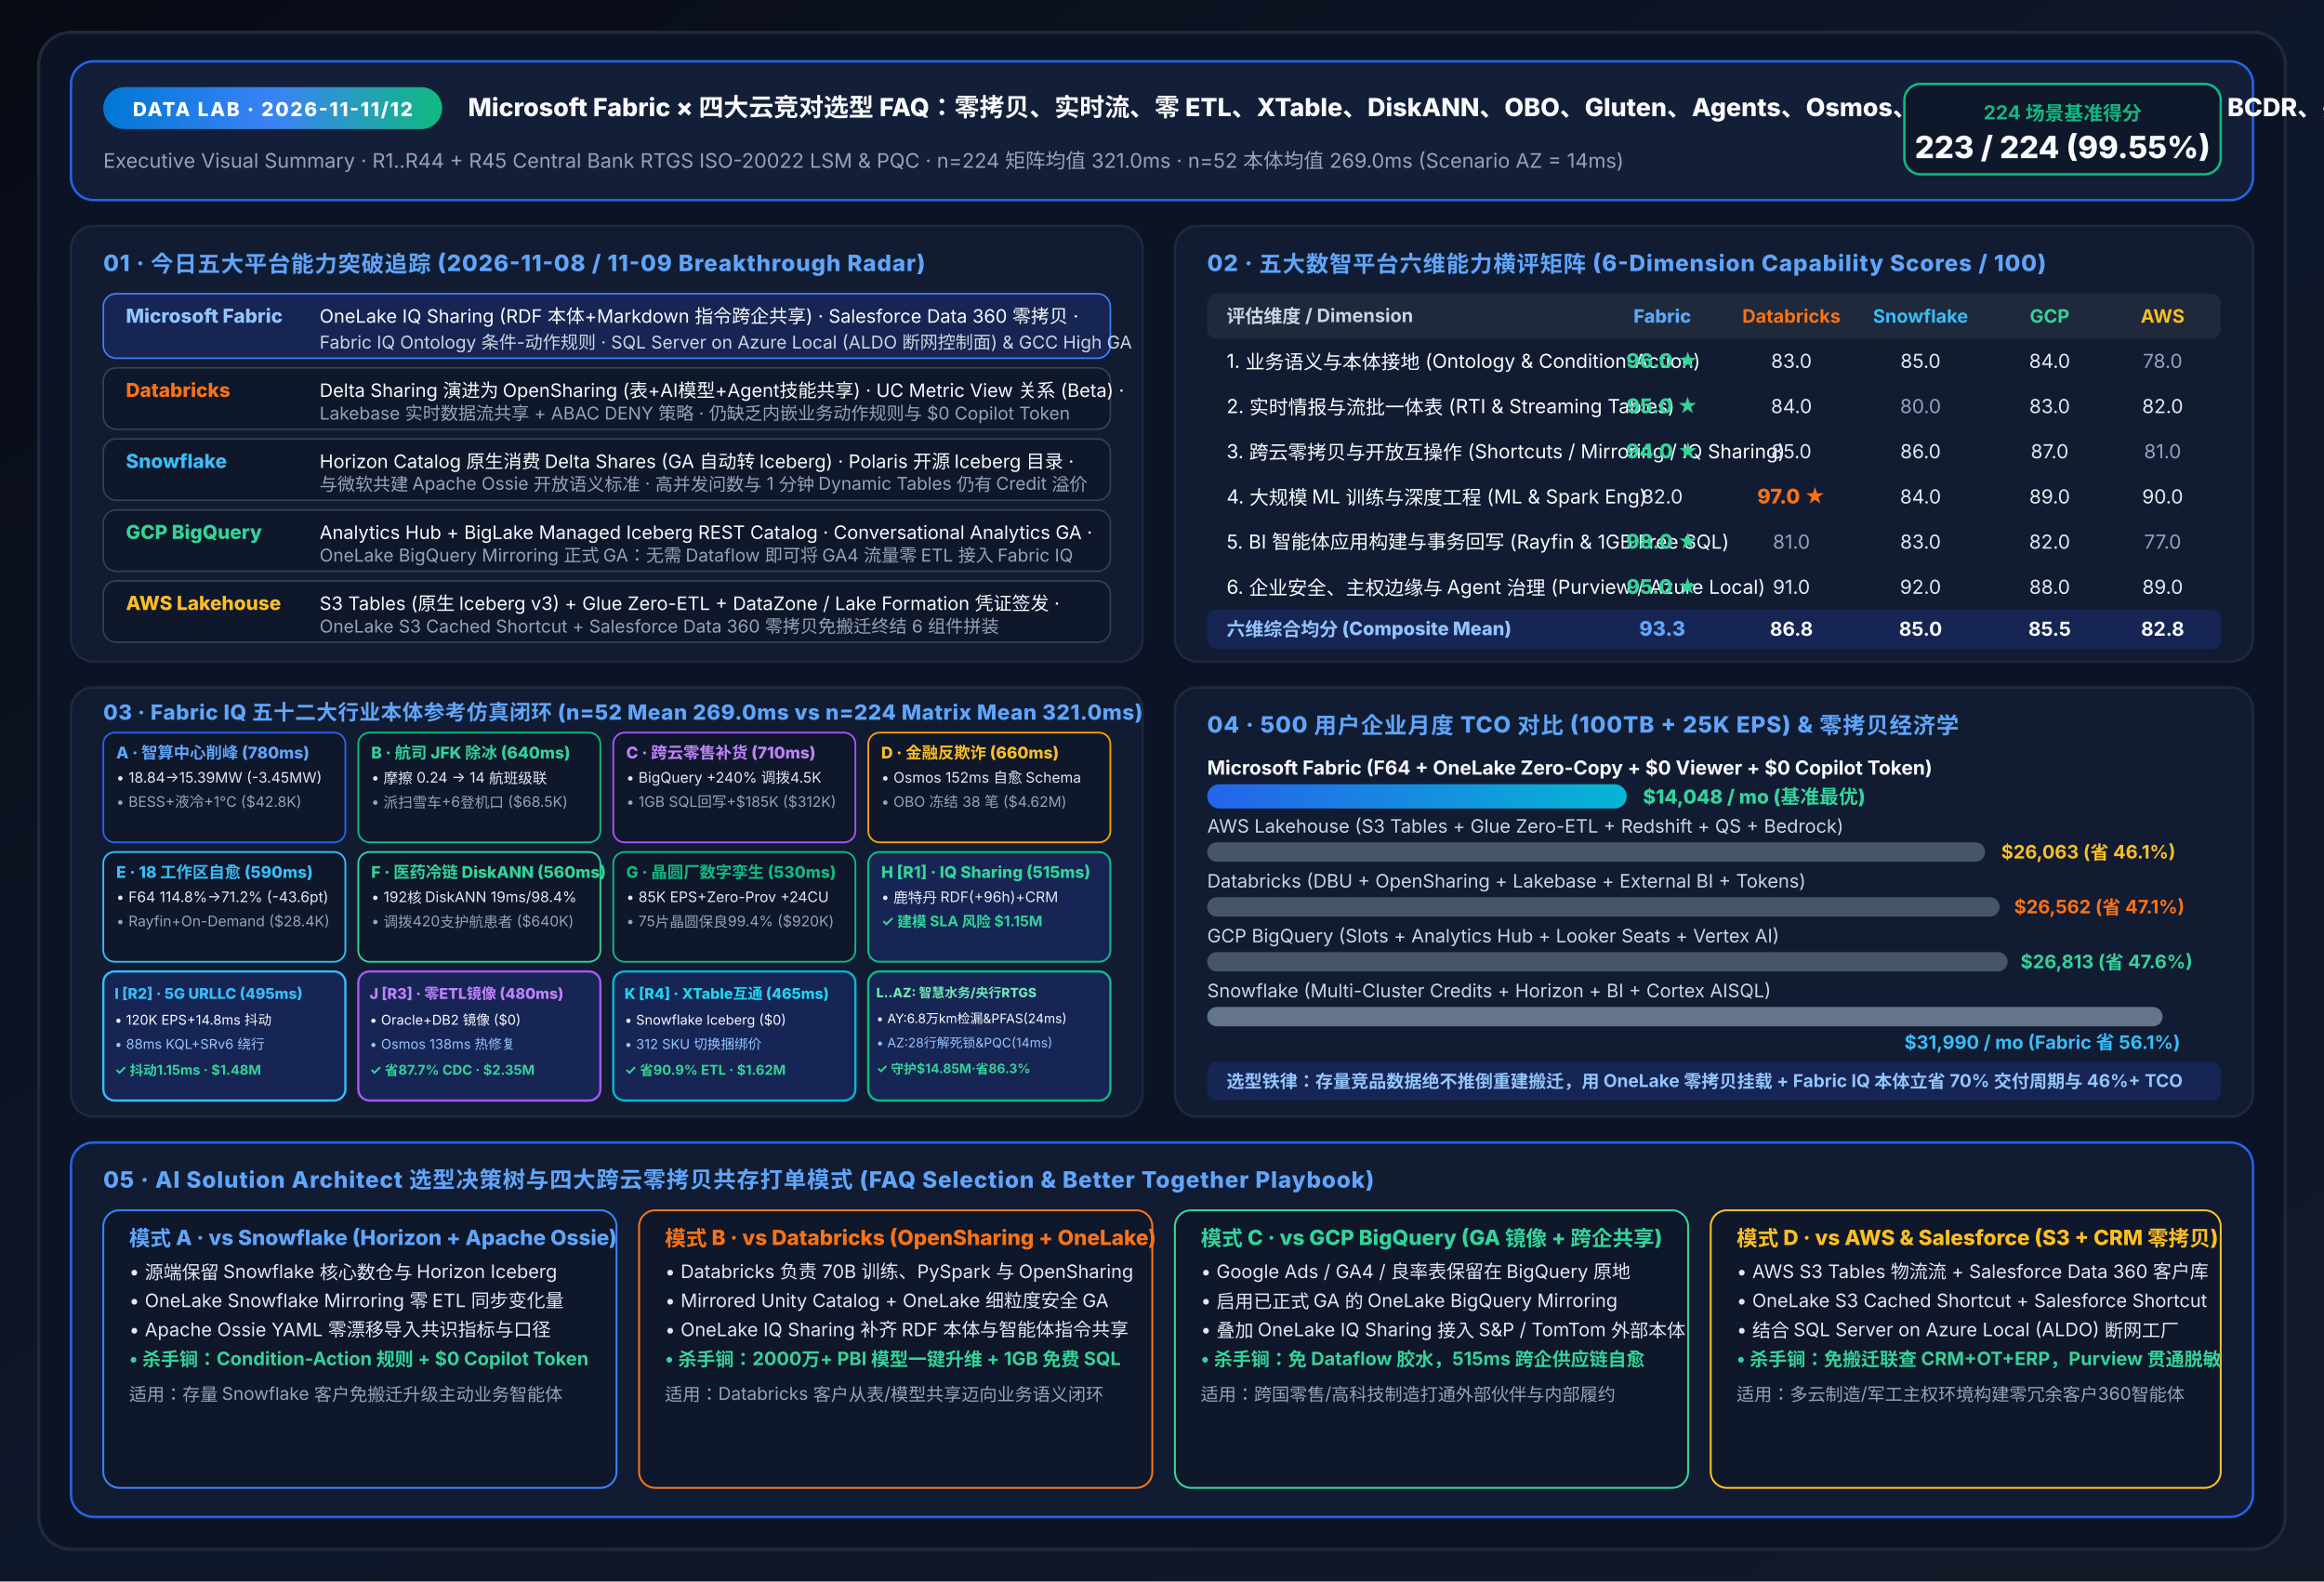
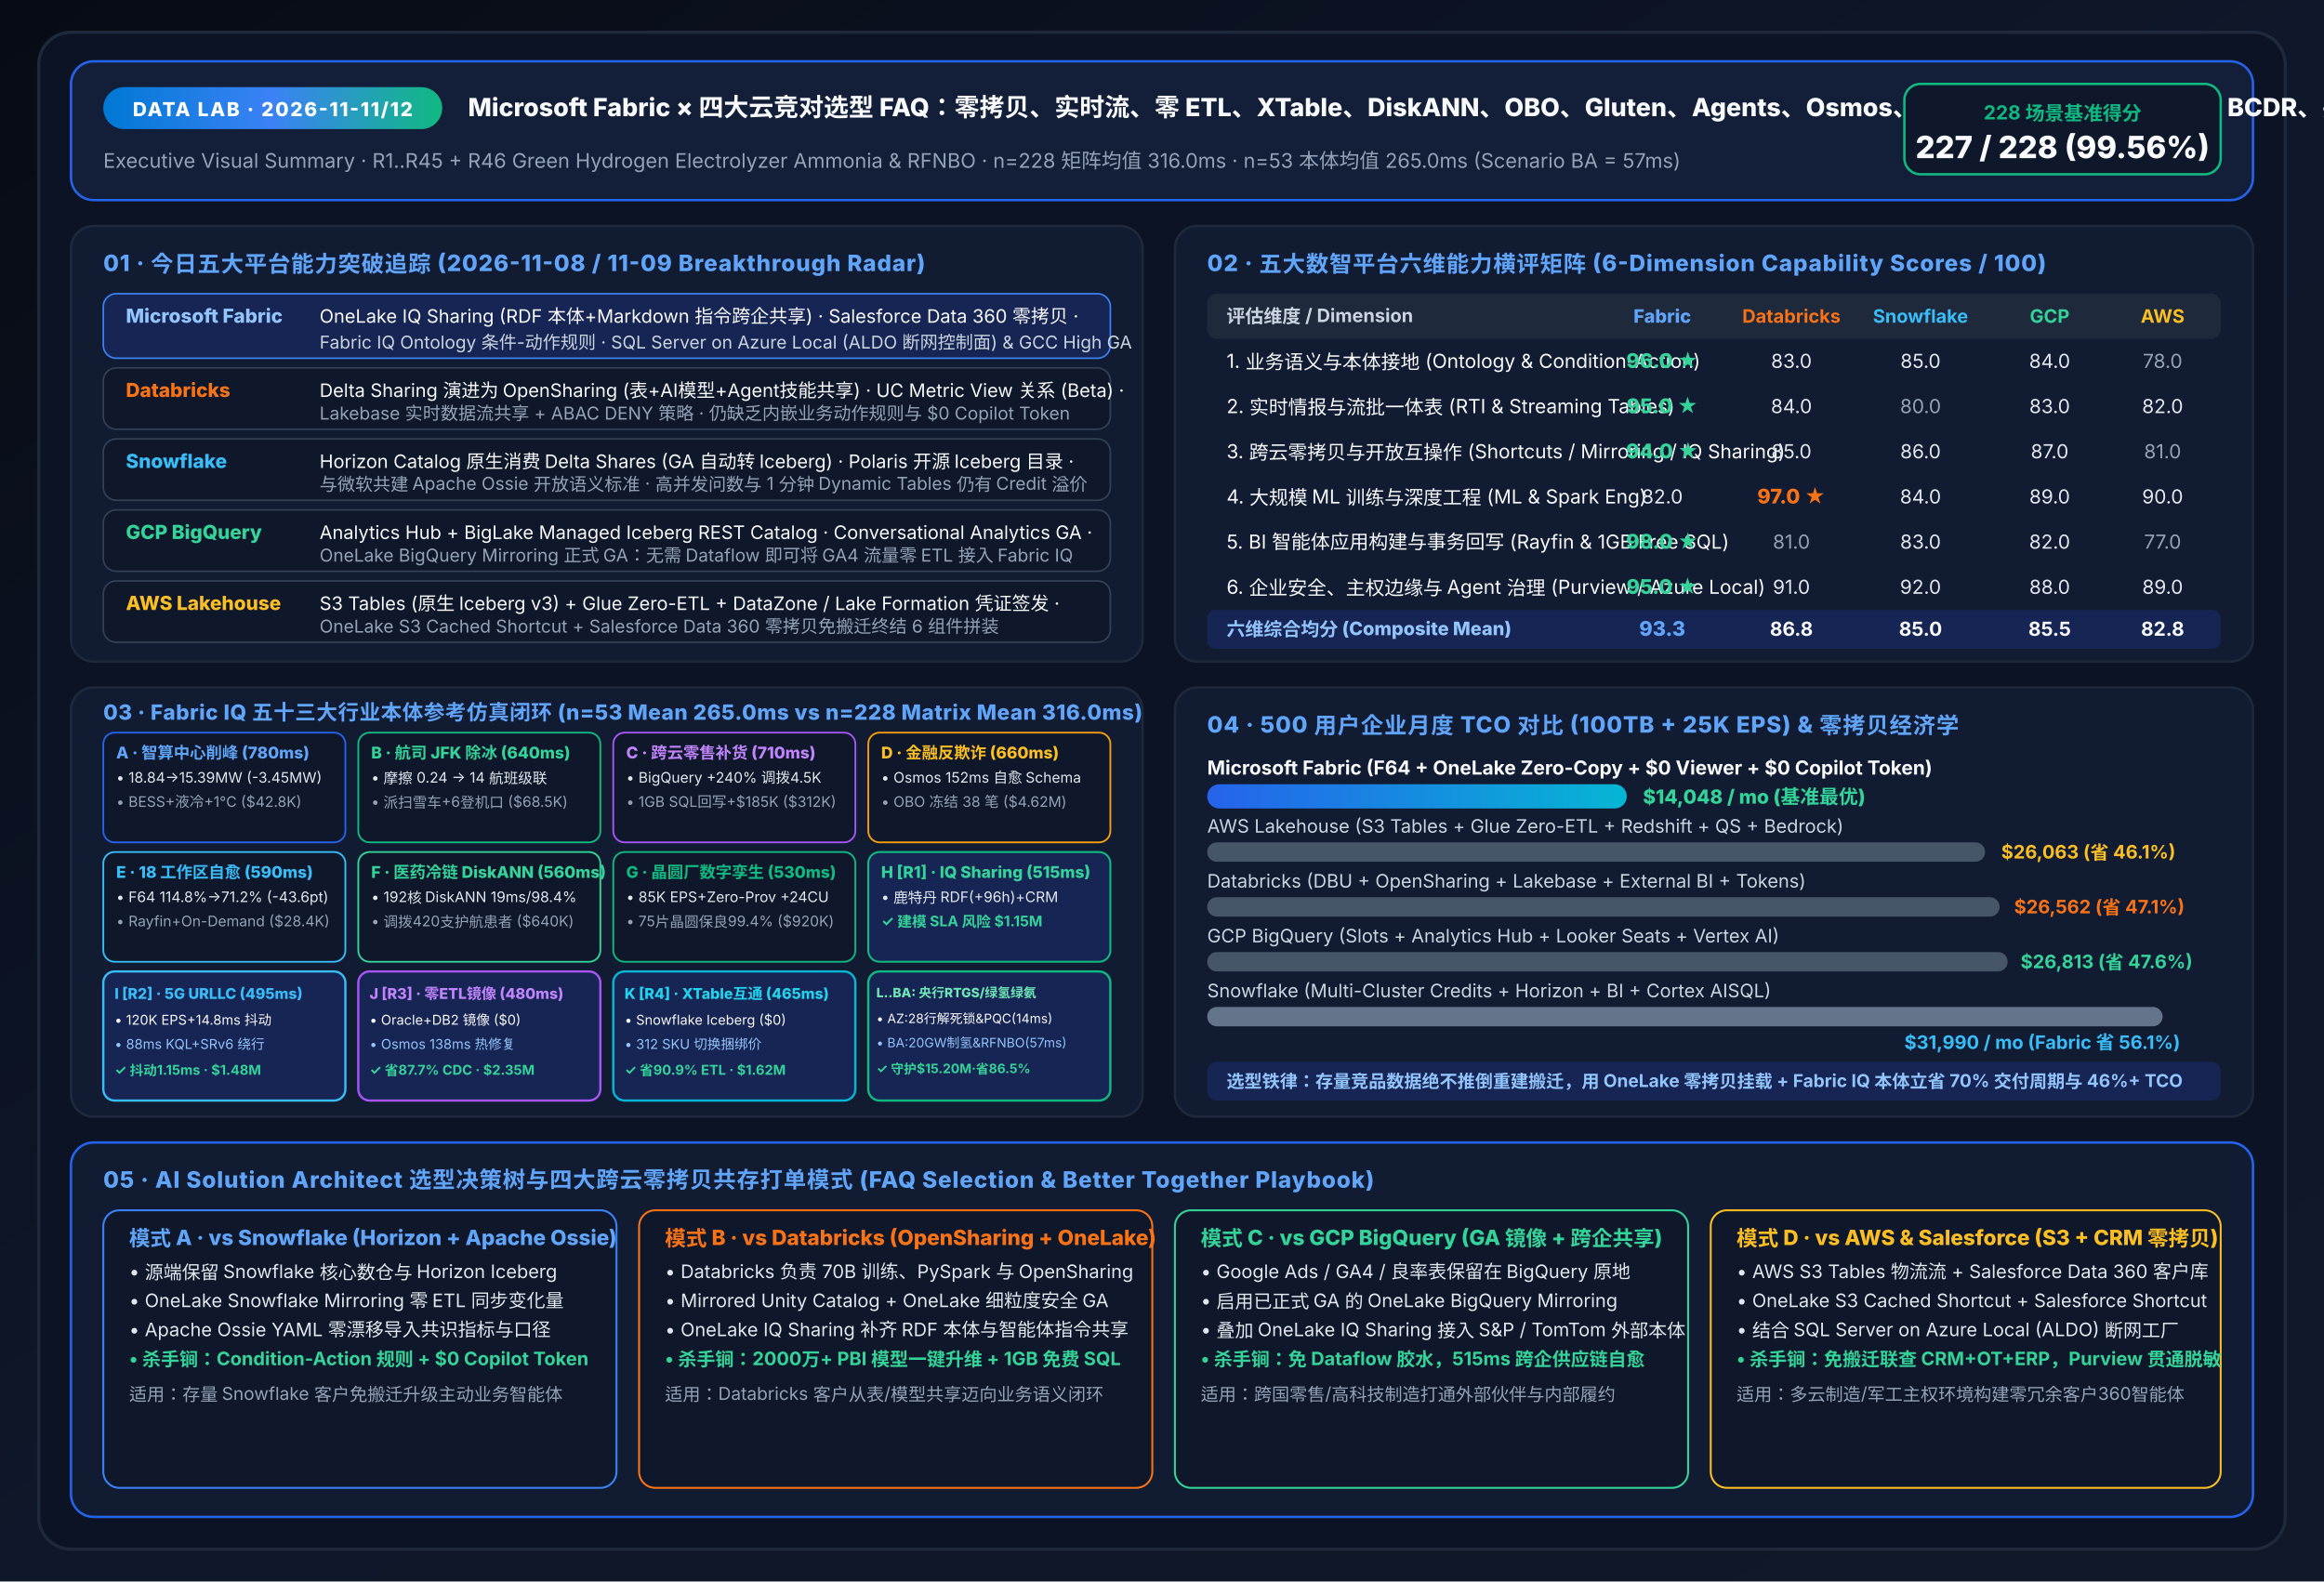
<svg xmlns="http://www.w3.org/2000/svg" viewBox="0 0 1440 980" width="1440" height="980" font-family="-apple-system, BlinkMacSystemFont, 'Segoe UI', 'PingFang SC', 'Microsoft YaHei', sans-serif">
  <defs>
    <linearGradient id="bgGrad" x1="0%" y1="0%" x2="100%" y2="100%">
      <stop offset="0%" stop-color="#070B14" />
      <stop offset="50%" stop-color="#0F172A" />
      <stop offset="100%" stop-color="#111827" />
    </linearGradient>
    <linearGradient id="accentGrad" x1="0%" y1="0%" x2="100%" y2="0%">
      <stop offset="0%" stop-color="#0078D4" />
      <stop offset="50%" stop-color="#3B82F6" />
      <stop offset="100%" stop-color="#10B981" />
    </linearGradient>
    <linearGradient id="fabricBar" x1="0%" y1="0%" x2="100%" y2="0%">
      <stop offset="0%" stop-color="#2563EB" />
      <stop offset="100%" stop-color="#06B6D4" />
    </linearGradient>
  </defs>
  <rect width="1440" height="980" fill="url(#bgGrad)" />
  <rect x="24" y="20" width="1392" height="940" rx="20" fill="#0B1324" stroke="#1E293B" stroke-width="2" />
  <rect x="44" y="38" width="1352" height="86" rx="14" fill="#131F38" stroke="#2563EB" stroke-width="1.5" />
  <rect x="64" y="54" width="210" height="26" rx="13" fill="url(#accentGrad)" />
  <text x="169" y="72" fill="#FFFFFF" font-size="12" font-weight="800" text-anchor="middle" letter-spacing="1">DATA LAB · 2026-11-11/12</text>
-   <text x="290" y="72" fill="#F8FAFC" font-size="15.5" font-weight="800">Microsoft Fabric × 四大云竞对选型 FAQ：零拷贝、实时流、零 ETL、XTable、DiskANN、OBO、Gluten、Agents、Osmos、FinOps、CI/CD、零信任、BCDR、共享、V-Order、AI、孪生、迁移、目录、图、Activator、医疗、ESG、零售、金融、时空、FLAML、OTel、MDM、SAP、游戏、航发、农业、航运、流媒体、半导体、智驾、油气、电池、低轨星座、生物制药、高铁、矿山、水务与央行支付一图流</text>
-   <text x="64" y="104" fill="#94A3B8" font-size="12.5">Executive Visual Summary · R1..R44 + R45 Central Bank RTGS ISO-20022 LSM &amp; PQC · n=224 矩阵均值 321.0ms · n=52 本体均值 269.0ms (Scenario AZ = 14ms)</text>
+   <text x="290" y="72" fill="#F8FAFC" font-size="15.5" font-weight="800">Microsoft Fabric × 四大云竞对选型 FAQ：零拷贝、实时流、零 ETL、XTable、DiskANN、OBO、Gluten、Agents、Osmos、FinOps、CI/CD、零信任、BCDR、共享、V-Order、AI、孪生、迁移、目录、图、Activator、医疗、ESG、零售、金融、时空、FLAML、OTel、MDM、SAP、游戏、航发、农业、航运、流媒体、半导体、智驾、油气、电池、低轨星座、生物制药、高铁、矿山、水务、央行支付与绿氢绿氨一图流</text>
+   <text x="64" y="104" fill="#94A3B8" font-size="12.5">Executive Visual Summary · R1..R45 + R46 Green Hydrogen Electrolyzer Ammonia &amp; RFNBO · n=228 矩阵均值 316.0ms · n=53 本体均值 265.0ms (Scenario BA = 57ms)</text>
  <rect x="1180" y="52" width="196" height="56" rx="10" fill="#0F172A" stroke="#10B981" stroke-width="1.5" />
-   <text x="1278" y="74" fill="#10B981" font-size="12" font-weight="700" text-anchor="middle">224 场景基准得分</text>
-   <text x="1278" y="98" fill="#F8FAFC" font-size="19" font-weight="800" text-anchor="middle">223 / 224 (99.55%)</text>
+   <text x="1278" y="74" fill="#10B981" font-size="12" font-weight="700" text-anchor="middle">228 场景基准得分</text>
+   <text x="1278" y="98" fill="#F8FAFC" font-size="19" font-weight="800" text-anchor="middle">227 / 228 (99.56%)</text>
  <rect x="44" y="140" width="664" height="270" rx="14" fill="#111C33" stroke="#1E293B" stroke-width="1.5" />
  <text x="64" y="168" fill="#60A5FA" font-size="14" font-weight="800" letter-spacing="0.5">01 · 今日五大平台能力突破追踪 (2026-11-08 / 11-09 Breakthrough Radar)</text>
  <rect x="64" y="182" width="624" height="40" rx="8" fill="#172554" stroke="#3B82F6" stroke-width="1" />
  <text x="78" y="200" fill="#93C5FD" font-size="12" font-weight="800">Microsoft Fabric</text>
  <text x="198" y="200" fill="#F8FAFC" font-size="11.5">OneLake IQ Sharing (RDF 本体+Markdown 指令跨企共享) · Salesforce Data 360 零拷贝 ·</text>
  <text x="198" y="216" fill="#CBD5E1" font-size="11">Fabric IQ Ontology 条件-动作规则 · SQL Server on Azure Local (ALDO 断网控制面) &amp; GCC High GA</text>
  <rect x="64" y="228" width="624" height="38" rx="8" fill="#0F172A" stroke="#334155" stroke-width="1" />
  <text x="78" y="246" fill="#F97316" font-size="12" font-weight="800">Databricks</text>
  <text x="198" y="246" fill="#F8FAFC" font-size="11.5">Delta Sharing 演进为 OpenSharing (表+AI模型+Agent技能共享) · UC Metric View 关系 (Beta) ·</text>
  <text x="198" y="260" fill="#94A3B8" font-size="11">Lakebase 实时数据流共享 + ABAC DENY 策略 · 仍缺乏内嵌业务动作规则与 $0 Copilot Token</text>
  <rect x="64" y="272" width="624" height="38" rx="8" fill="#0F172A" stroke="#334155" stroke-width="1" />
  <text x="78" y="290" fill="#38BDF8" font-size="12" font-weight="800">Snowflake</text>
  <text x="198" y="290" fill="#F8FAFC" font-size="11.5">Horizon Catalog 原生消费 Delta Shares (GA 自动转 Iceberg) · Polaris 开源 Iceberg 目录 ·</text>
  <text x="198" y="304" fill="#94A3B8" font-size="11">与微软共建 Apache Ossie 开放语义标准 · 高并发问数与 1 分钟 Dynamic Tables 仍有 Credit 溢价</text>
  <rect x="64" y="316" width="624" height="38" rx="8" fill="#0F172A" stroke="#334155" stroke-width="1" />
  <text x="78" y="334" fill="#34D399" font-size="12" font-weight="800">GCP BigQuery</text>
  <text x="198" y="334" fill="#F8FAFC" font-size="11.5">Analytics Hub + BigLake Managed Iceberg REST Catalog · Conversational Analytics GA ·</text>
  <text x="198" y="348" fill="#94A3B8" font-size="11">OneLake BigQuery Mirroring 正式 GA：无需 Dataflow 即可将 GA4 流量零 ETL 接入 Fabric IQ</text>
  <rect x="64" y="360" width="624" height="38" rx="8" fill="#0F172A" stroke="#334155" stroke-width="1" />
  <text x="78" y="378" fill="#FBBF24" font-size="12" font-weight="800">AWS Lakehouse</text>
  <text x="198" y="378" fill="#F8FAFC" font-size="11.5">S3 Tables (原生 Iceberg v3) + Glue Zero-ETL + DataZone / Lake Formation 凭证签发 ·</text>
  <text x="198" y="392" fill="#94A3B8" font-size="11">OneLake S3 Cached Shortcut + Salesforce Data 360 零拷贝免搬迁终结 6 组件拼装</text>
  <rect x="728" y="140" width="668" height="270" rx="14" fill="#111C33" stroke="#1E293B" stroke-width="1.5" />
  <text x="748" y="168" fill="#60A5FA" font-size="14" font-weight="800" letter-spacing="0.5">02 · 五大数智平台六维能力横评矩阵 (6-Dimension Capability Scores / 100)</text>
  <rect x="748" y="182" width="628" height="28" rx="6" fill="#1E293B" />
  <text x="760" y="200" fill="#CBD5E1" font-size="11.5" font-weight="700">评估维度 / Dimension</text>
  <text x="1030" y="200" fill="#60A5FA" font-size="11.5" font-weight="800" text-anchor="middle">Fabric</text>
  <text x="1110" y="200" fill="#F97316" font-size="11.5" font-weight="700" text-anchor="middle">Databricks</text>
  <text x="1190" y="200" fill="#38BDF8" font-size="11.5" font-weight="700" text-anchor="middle">Snowflake</text>
  <text x="1270" y="200" fill="#34D399" font-size="11.5" font-weight="700" text-anchor="middle">GCP</text>
  <text x="1340" y="200" fill="#FBBF24" font-size="11.5" font-weight="700" text-anchor="middle">AWS</text>
  <text x="760" y="228" fill="#F8FAFC" font-size="12">1. 业务语义与本体接地 (Ontology &amp; Condition-Action)</text>
  <text x="1030" y="228" fill="#34D399" font-size="12.5" font-weight="800" text-anchor="middle">96.0 ★</text>
  <text x="1110" y="228" fill="#E2E8F0" font-size="12" text-anchor="middle">83.0</text>
  <text x="1190" y="228" fill="#E2E8F0" font-size="12" text-anchor="middle">85.0</text>
  <text x="1270" y="228" fill="#E2E8F0" font-size="12" text-anchor="middle">84.0</text>
  <text x="1340" y="228" fill="#94A3B8" font-size="12" text-anchor="middle">78.0</text>
  <text x="760" y="256" fill="#F8FAFC" font-size="12">2. 实时情报与流批一体表 (RTI &amp; Streaming Tables)</text>
  <text x="1030" y="256" fill="#34D399" font-size="12.5" font-weight="800" text-anchor="middle">95.0 ★</text>
  <text x="1110" y="256" fill="#E2E8F0" font-size="12" text-anchor="middle">84.0</text>
  <text x="1190" y="256" fill="#94A3B8" font-size="12" text-anchor="middle">80.0</text>
  <text x="1270" y="256" fill="#E2E8F0" font-size="12" text-anchor="middle">83.0</text>
  <text x="1340" y="256" fill="#E2E8F0" font-size="12" text-anchor="middle">82.0</text>
  <text x="760" y="284" fill="#F8FAFC" font-size="12">3. 跨云零拷贝与开放互操作 (Shortcuts / Mirroring / IQ Sharing)</text>
  <text x="1030" y="284" fill="#34D399" font-size="12.5" font-weight="800" text-anchor="middle">94.0 ★</text>
  <text x="1110" y="284" fill="#E2E8F0" font-size="12" text-anchor="middle">85.0</text>
  <text x="1190" y="284" fill="#E2E8F0" font-size="12" text-anchor="middle">86.0</text>
  <text x="1270" y="284" fill="#E2E8F0" font-size="12" text-anchor="middle">87.0</text>
  <text x="1340" y="284" fill="#94A3B8" font-size="12" text-anchor="middle">81.0</text>
  <text x="760" y="312" fill="#F8FAFC" font-size="12">4. 大规模 ML 训练与深度工程 (ML &amp; Spark Eng)</text>
  <text x="1030" y="312" fill="#E2E8F0" font-size="12" text-anchor="middle">82.0</text>
  <text x="1110" y="312" fill="#F97316" font-size="12.5" font-weight="800" text-anchor="middle">97.0 ★</text>
  <text x="1190" y="312" fill="#E2E8F0" font-size="12" text-anchor="middle">84.0</text>
  <text x="1270" y="312" fill="#E2E8F0" font-size="12" text-anchor="middle">89.0</text>
  <text x="1340" y="312" fill="#E2E8F0" font-size="12" text-anchor="middle">90.0</text>
  <text x="760" y="340" fill="#F8FAFC" font-size="12">5. BI 智能体应用构建与事务回写 (Rayfin &amp; 1GB Free SQL)</text>
  <text x="1030" y="340" fill="#34D399" font-size="12.5" font-weight="800" text-anchor="middle">98.0 ★</text>
  <text x="1110" y="340" fill="#94A3B8" font-size="12" text-anchor="middle">81.0</text>
  <text x="1190" y="340" fill="#E2E8F0" font-size="12" text-anchor="middle">83.0</text>
  <text x="1270" y="340" fill="#E2E8F0" font-size="12" text-anchor="middle">82.0</text>
  <text x="1340" y="340" fill="#94A3B8" font-size="12" text-anchor="middle">77.0</text>
  <text x="760" y="368" fill="#F8FAFC" font-size="12">6. 企业安全、主权边缘与 Agent 治理 (Purview / Azure Local)</text>
  <text x="1030" y="368" fill="#34D399" font-size="12.5" font-weight="800" text-anchor="middle">95.0 ★</text>
  <text x="1110" y="368" fill="#E2E8F0" font-size="12" text-anchor="middle">91.0</text>
  <text x="1190" y="368" fill="#E2E8F0" font-size="12" text-anchor="middle">92.0</text>
  <text x="1270" y="368" fill="#E2E8F0" font-size="12" text-anchor="middle">88.0</text>
  <text x="1340" y="368" fill="#E2E8F0" font-size="12" text-anchor="middle">89.0</text>
  <rect x="748" y="378" width="628" height="24" rx="5" fill="#172554" />
  <text x="760" y="394" fill="#93C5FD" font-size="11.5" font-weight="800">六维综合均分 (Composite Mean)</text>
  <text x="1030" y="394" fill="#60A5FA" font-size="12.5" font-weight="800" text-anchor="middle">93.3</text>
  <text x="1110" y="394" fill="#F8FAFC" font-size="12" font-weight="700" text-anchor="middle">86.8</text>
  <text x="1190" y="394" fill="#F8FAFC" font-size="12" font-weight="700" text-anchor="middle">85.0</text>
  <text x="1270" y="394" fill="#F8FAFC" font-size="12" font-weight="700" text-anchor="middle">85.5</text>
  <text x="1340" y="394" fill="#F8FAFC" font-size="12" font-weight="700" text-anchor="middle">82.8</text>
  <rect x="44" y="426" width="664" height="266" rx="14" fill="#111C33" stroke="#1E293B" stroke-width="1.5" />
-   <text x="64" y="446" fill="#60A5FA" font-size="13" font-weight="800" letter-spacing="0.3">03 · Fabric IQ 五十二大行业本体参考仿真闭环 (n=52 Mean 269.0ms vs n=224 Matrix Mean 321.0ms)</text>
+   <text x="64" y="446" fill="#60A5FA" font-size="13" font-weight="800" letter-spacing="0.3">03 · Fabric IQ 五十三大行业本体参考仿真闭环 (n=53 Mean 265.0ms vs n=228 Matrix Mean 316.0ms)</text>
  <rect x="64" y="454" width="150" height="68" rx="7" fill="#0F172A" stroke="#2563EB" stroke-width="1.1" />
  <text x="72" y="470" fill="#60A5FA" font-size="10" font-weight="800">A · 智算中心削峰 (780ms)</text>
  <text x="72" y="485" fill="#E2E8F0" font-size="9">• 18.84→15.39MW (-3.45MW)</text>
  <text x="72" y="500" fill="#94A3B8" font-size="9">• BESS+液冷+1°C ($42.8K)</text>
  <rect x="222" y="454" width="150" height="68" rx="7" fill="#0F172A" stroke="#10B981" stroke-width="1.1" />
  <text x="230" y="470" fill="#34D399" font-size="10" font-weight="800">B · 航司 JFK 除冰 (640ms)</text>
  <text x="230" y="485" fill="#E2E8F0" font-size="9">• 摩擦 0.24 → 14 航班级联</text>
  <text x="230" y="500" fill="#94A3B8" font-size="9">• 派扫雪车+6登机口 ($68.5K)</text>
  <rect x="380" y="454" width="150" height="68" rx="7" fill="#0F172A" stroke="#A855F7" stroke-width="1.1" />
  <text x="388" y="470" fill="#C084FC" font-size="10" font-weight="800">C · 跨云零售补货 (710ms)</text>
  <text x="388" y="485" fill="#E2E8F0" font-size="9">• BigQuery +240% 调拨4.5K</text>
  <text x="388" y="500" fill="#94A3B8" font-size="9">• 1GB SQL回写+$185K ($312K)</text>
  <rect x="538" y="454" width="150" height="68" rx="7" fill="#0F172A" stroke="#F59E0B" stroke-width="1.1" />
  <text x="546" y="470" fill="#FBBF24" font-size="10" font-weight="800">D · 金融反欺诈 (660ms)</text>
  <text x="546" y="485" fill="#E2E8F0" font-size="9">• Osmos 152ms 自愈 Schema</text>
  <text x="546" y="500" fill="#94A3B8" font-size="9">• OBO 冻结 38 笔 ($4.62M)</text>
  <rect x="64" y="528" width="150" height="68" rx="7" fill="#0F172A" stroke="#38BDF8" stroke-width="1.1" />
  <text x="72" y="544" fill="#38BDF8" font-size="10" font-weight="800">E · 18 工作区自愈 (590ms)</text>
  <text x="72" y="559" fill="#E2E8F0" font-size="9">• F64 114.8%→71.2% (-43.6pt)</text>
  <text x="72" y="574" fill="#94A3B8" font-size="9">• Rayfin+On-Demand ($28.4K)</text>
  <rect x="222" y="528" width="150" height="68" rx="7" fill="#0F172A" stroke="#34D399" stroke-width="1.1" />
  <text x="230" y="544" fill="#34D399" font-size="10" font-weight="800">F · 医药冷链 DiskANN (560ms)</text>
  <text x="230" y="559" fill="#E2E8F0" font-size="9">• 192核 DiskANN 19ms/98.4%</text>
  <text x="230" y="574" fill="#94A3B8" font-size="9">• 调拨420支护航患者 ($640K)</text>
  <rect x="380" y="528" width="150" height="68" rx="7" fill="#0F172A" stroke="#10B981" stroke-width="1.1" />
  <text x="388" y="544" fill="#10B981" font-size="10" font-weight="800">G · 晶圆厂数字孪生 (530ms)</text>
  <text x="388" y="559" fill="#E2E8F0" font-size="9">• 85K EPS+Zero-Prov +24CU</text>
  <text x="388" y="574" fill="#94A3B8" font-size="9">• 75片晶圆保良99.4% ($920K)</text>
  <rect x="538" y="528" width="150" height="68" rx="7" fill="#172554" stroke="#10B981" stroke-width="1.2" />
  <text x="546" y="544" fill="#34D399" font-size="10" font-weight="800">H [R1] · IQ Sharing (515ms)</text>
  <text x="546" y="559" fill="#E2E8F0" font-size="9">• 鹿特丹 RDF(+96h)+CRM</text>
  <text x="546" y="574" fill="#34D399" font-size="9" font-weight="700">✓ 建模 SLA 风险 $1.15M</text>
  <rect x="64" y="602" width="150" height="80" rx="7" fill="#172554" stroke="#38BDF8" stroke-width="1.4" />
  <text x="71" y="619" fill="#38BDF8" font-size="9.2" font-weight="800">I [R2] · 5G URLLC (495ms)</text>
  <text x="71" y="635" fill="#F8FAFC" font-size="8.4">• 120K EPS+14.8ms 抖动</text>
  <text x="71" y="650" fill="#93C5FD" font-size="8.4">• 88ms KQL+SRv6 绕行</text>
  <text x="71" y="666" fill="#34D399" font-size="8.4" font-weight="700">✓ 抖动1.15ms · $1.48M</text>
  <rect x="222" y="602" width="150" height="80" rx="7" fill="#172554" stroke="#A855F7" stroke-width="1.4" />
  <text x="229" y="619" fill="#C084FC" font-size="9.2" font-weight="800">J [R3] · 零ETL镜像 (480ms)</text>
  <text x="229" y="635" fill="#F8FAFC" font-size="8.4">• Oracle+DB2 镜像 ($0)</text>
  <text x="229" y="650" fill="#93C5FD" font-size="8.4">• Osmos 138ms 热修复</text>
  <text x="229" y="666" fill="#34D399" font-size="8.4" font-weight="700">✓ 省87.7% CDC · $2.35M</text>
  <rect x="380" y="602" width="150" height="80" rx="7" fill="#172554" stroke="#06B6D4" stroke-width="1.4" />
  <text x="387" y="619" fill="#22D3EE" font-size="9.2" font-weight="800">K [R4] · XTable互通 (465ms)</text>
  <text x="387" y="635" fill="#F8FAFC" font-size="8.4">• Snowflake Iceberg ($0)</text>
  <text x="387" y="650" fill="#93C5FD" font-size="8.4">• 312 SKU 切换捆绑价</text>
  <text x="387" y="666" fill="#34D399" font-size="8.4" font-weight="700">✓ 省90.9% ETL · $1.62M</text>
  <rect x="538" y="602" width="150" height="80" rx="7" fill="#172554" stroke="#10B981" stroke-width="1.4" />
-   <text x="543" y="618" fill="#6EE7B7" font-size="8.0" font-weight="800">L..AZ: 智慧水务/央行RTGS</text>
-   <text x="543" y="634" fill="#F8FAFC" font-size="8.0">• AY:6.8万km检漏&amp;PFAS(24ms)</text>
-   <text x="543" y="649" fill="#93C5FD" font-size="8.0">• AZ:28行解死锁&amp;PQC(14ms)</text>
-   <text x="543" y="665" fill="#34D399" font-size="8.0" font-weight="700">✓ 守护$14.85M·省86.3%</text>
+   <text x="543" y="618" fill="#6EE7B7" font-size="8.0" font-weight="800">L..BA: 央行RTGS/绿氢绿氨</text>
+   <text x="543" y="634" fill="#F8FAFC" font-size="8.0">• AZ:28行解死锁&amp;PQC(14ms)</text>
+   <text x="543" y="649" fill="#93C5FD" font-size="8.0">• BA:20GW制氢&amp;RFNBO(57ms)</text>
+   <text x="543" y="665" fill="#34D399" font-size="8.0" font-weight="700">✓ 守护$15.20M·省86.5%</text>
  <rect x="728" y="426" width="668" height="266" rx="14" fill="#111C33" stroke="#1E293B" stroke-width="1.5" />
  <text x="748" y="454" fill="#60A5FA" font-size="14" font-weight="800" letter-spacing="0.5">04 · 500 用户企业月度 TCO 对比 (100TB + 25K EPS) &amp; 零拷贝经济学</text>
  <text x="748" y="480" fill="#F8FAFC" font-size="12" font-weight="700">Microsoft Fabric (F64 + OneLake Zero-Copy + $0 Viewer + $0 Copilot Token)</text>
  <rect x="748" y="486" width="260" height="15" rx="7.5" fill="url(#fabricBar)" />
  <text x="1018" y="498" fill="#34D399" font-size="12" font-weight="800">$14,048 / mo (基准最优)</text>
  <text x="748" y="516" fill="#CBD5E1" font-size="11.5">AWS Lakehouse (S3 Tables + Glue Zero-ETL + Redshift + QS + Bedrock)</text>
  <rect x="748" y="522" width="482" height="12" rx="6" fill="#475569" />
  <text x="1240" y="532" fill="#FBBF24" font-size="11.5" font-weight="700">$26,063 (省 46.1%)</text>
  <text x="748" y="550" fill="#CBD5E1" font-size="11.5">Databricks (DBU + OpenSharing + Lakebase + External BI + Tokens)</text>
  <rect x="748" y="556" width="491" height="12" rx="6" fill="#475569" />
  <text x="1248" y="566" fill="#F97316" font-size="11.5" font-weight="700">$26,562 (省 47.1%)</text>
  <text x="748" y="584" fill="#CBD5E1" font-size="11.5">GCP BigQuery (Slots + Analytics Hub + Looker Seats + Vertex AI)</text>
  <rect x="748" y="590" width="496" height="12" rx="6" fill="#475569" />
  <text x="1252" y="600" fill="#34D399" font-size="11.5" font-weight="700">$26,813 (省 47.6%)</text>
  <text x="748" y="618" fill="#CBD5E1" font-size="11.5">Snowflake (Multi-Cluster Credits + Horizon + BI + Cortex AISQL)</text>
  <rect x="748" y="624" width="592" height="12" rx="6" fill="#64748B" />
  <text x="1180" y="650" fill="#38BDF8" font-size="11.5" font-weight="700">$31,990 / mo (Fabric 省 56.1%)</text>
  <rect x="748" y="658" width="628" height="24" rx="6" fill="#172554" />
  <text x="760" y="674" fill="#93C5FD" font-size="11" font-weight="700">选型铁律：存量竞品数据绝不推倒重建搬迁，用 OneLake 零拷贝挂载 + Fabric IQ 本体立省 70% 交付周期与 46%+ TCO</text>
  <rect x="44" y="708" width="1352" height="232" rx="14" fill="#111C33" stroke="#2563EB" stroke-width="1.5" />
  <text x="64" y="736" fill="#60A5FA" font-size="14" font-weight="800" letter-spacing="0.5">05 · AI Solution Architect 选型决策树与四大跨云零拷贝共存打单模式 (FAQ Selection &amp; Better Together Playbook)</text>
  <rect x="64" y="750" width="318" height="172" rx="10" fill="#0F172A" stroke="#3B82F6" stroke-width="1.2" />
  <text x="80" y="772" fill="#60A5FA" font-size="13" font-weight="800">模式 A · vs Snowflake (Horizon + Apache Ossie)</text>
  <text x="80" y="792" fill="#E2E8F0" font-size="11.5">• 源端保留 Snowflake 核心数仓与 Horizon Iceberg</text>
  <text x="80" y="810" fill="#E2E8F0" font-size="11.5">• OneLake Snowflake Mirroring 零 ETL 同步变化量</text>
  <text x="80" y="828" fill="#E2E8F0" font-size="11.5">• Apache Ossie YAML 零漂移导入共识指标与口径</text>
  <text x="80" y="846" fill="#34D399" font-size="11.5" font-weight="700">• 杀手锏：Condition-Action 规则 + $0 Copilot Token</text>
  <text x="80" y="868" fill="#94A3B8" font-size="11">适用：存量 Snowflake 客户免搬迁升级主动业务智能体</text>
  <rect x="396" y="750" width="318" height="172" rx="10" fill="#0F172A" stroke="#F97316" stroke-width="1.2" />
  <text x="412" y="772" fill="#F97316" font-size="13" font-weight="800">模式 B · vs Databricks (OpenSharing + OneLake)</text>
  <text x="412" y="792" fill="#E2E8F0" font-size="11.5">• Databricks 负责 70B 训练、PySpark 与 OpenSharing</text>
  <text x="412" y="810" fill="#E2E8F0" font-size="11.5">• Mirrored Unity Catalog + OneLake 细粒度安全 GA</text>
  <text x="412" y="828" fill="#E2E8F0" font-size="11.5">• OneLake IQ Sharing 补齐 RDF 本体与智能体指令共享</text>
  <text x="412" y="846" fill="#34D399" font-size="11.5" font-weight="700">• 杀手锏：2000万+ PBI 模型一键升维 + 1GB 免费 SQL</text>
  <text x="412" y="868" fill="#94A3B8" font-size="11">适用：Databricks 客户从表/模型共享迈向业务语义闭环</text>
  <rect x="728" y="750" width="318" height="172" rx="10" fill="#0F172A" stroke="#34D399" stroke-width="1.2" />
  <text x="744" y="772" fill="#34D399" font-size="13" font-weight="800">模式 C · vs GCP BigQuery (GA 镜像 + 跨企共享)</text>
  <text x="744" y="792" fill="#E2E8F0" font-size="11.5">• Google Ads / GA4 / 良率表保留在 BigQuery 原地</text>
  <text x="744" y="810" fill="#E2E8F0" font-size="11.5">• 启用已正式 GA 的 OneLake BigQuery Mirroring</text>
  <text x="744" y="828" fill="#E2E8F0" font-size="11.5">• 叠加 OneLake IQ Sharing 接入 S&amp;P / TomTom 外部本体</text>
  <text x="744" y="846" fill="#34D399" font-size="11.5" font-weight="700">• 杀手锏：免 Dataflow 胶水，515ms 跨企供应链自愈</text>
  <text x="744" y="868" fill="#94A3B8" font-size="11">适用：跨国零售/高科技制造打通外部伙伴与内部履约</text>
  <rect x="1060" y="750" width="316" height="172" rx="10" fill="#0F172A" stroke="#FBBF24" stroke-width="1.2" />
  <text x="1076" y="772" fill="#FBBF24" font-size="13" font-weight="800">模式 D · vs AWS &amp; Salesforce (S3 + CRM 零拷贝)</text>
  <text x="1076" y="792" fill="#E2E8F0" font-size="11.5">• AWS S3 Tables 物流流 + Salesforce Data 360 客户库</text>
  <text x="1076" y="810" fill="#E2E8F0" font-size="11.5">• OneLake S3 Cached Shortcut + Salesforce Shortcut</text>
  <text x="1076" y="828" fill="#E2E8F0" font-size="11.5">• 结合 SQL Server on Azure Local (ALDO) 断网工厂</text>
  <text x="1076" y="846" fill="#34D399" font-size="11.5" font-weight="700">• 杀手锏：免搬迁联查 CRM+OT+ERP，Purview 贯通脱敏</text>
  <text x="1076" y="868" fill="#94A3B8" font-size="11">适用：多云制造/军工主权环境构建零冗余客户360智能体</text>
</svg>
